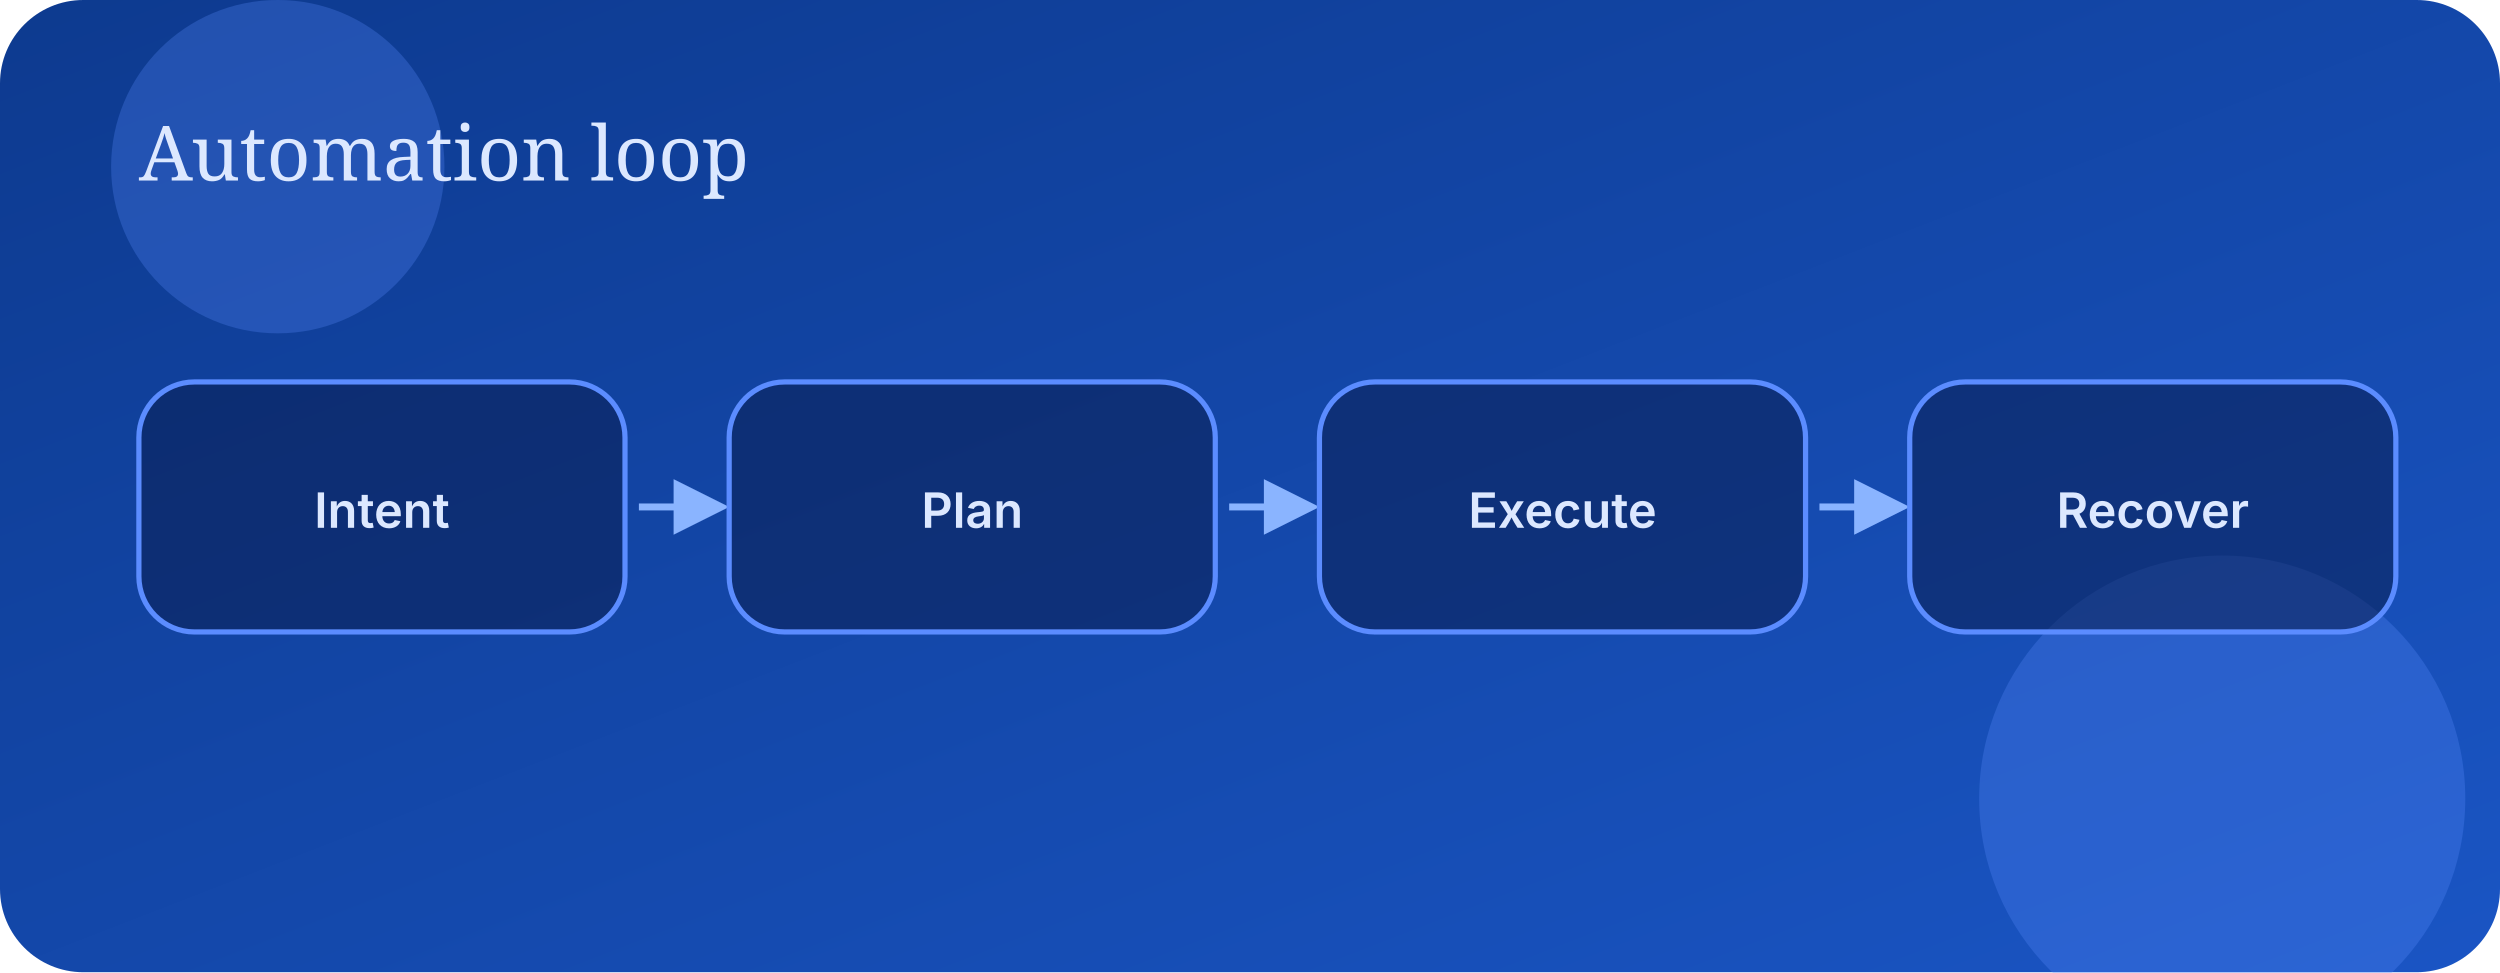
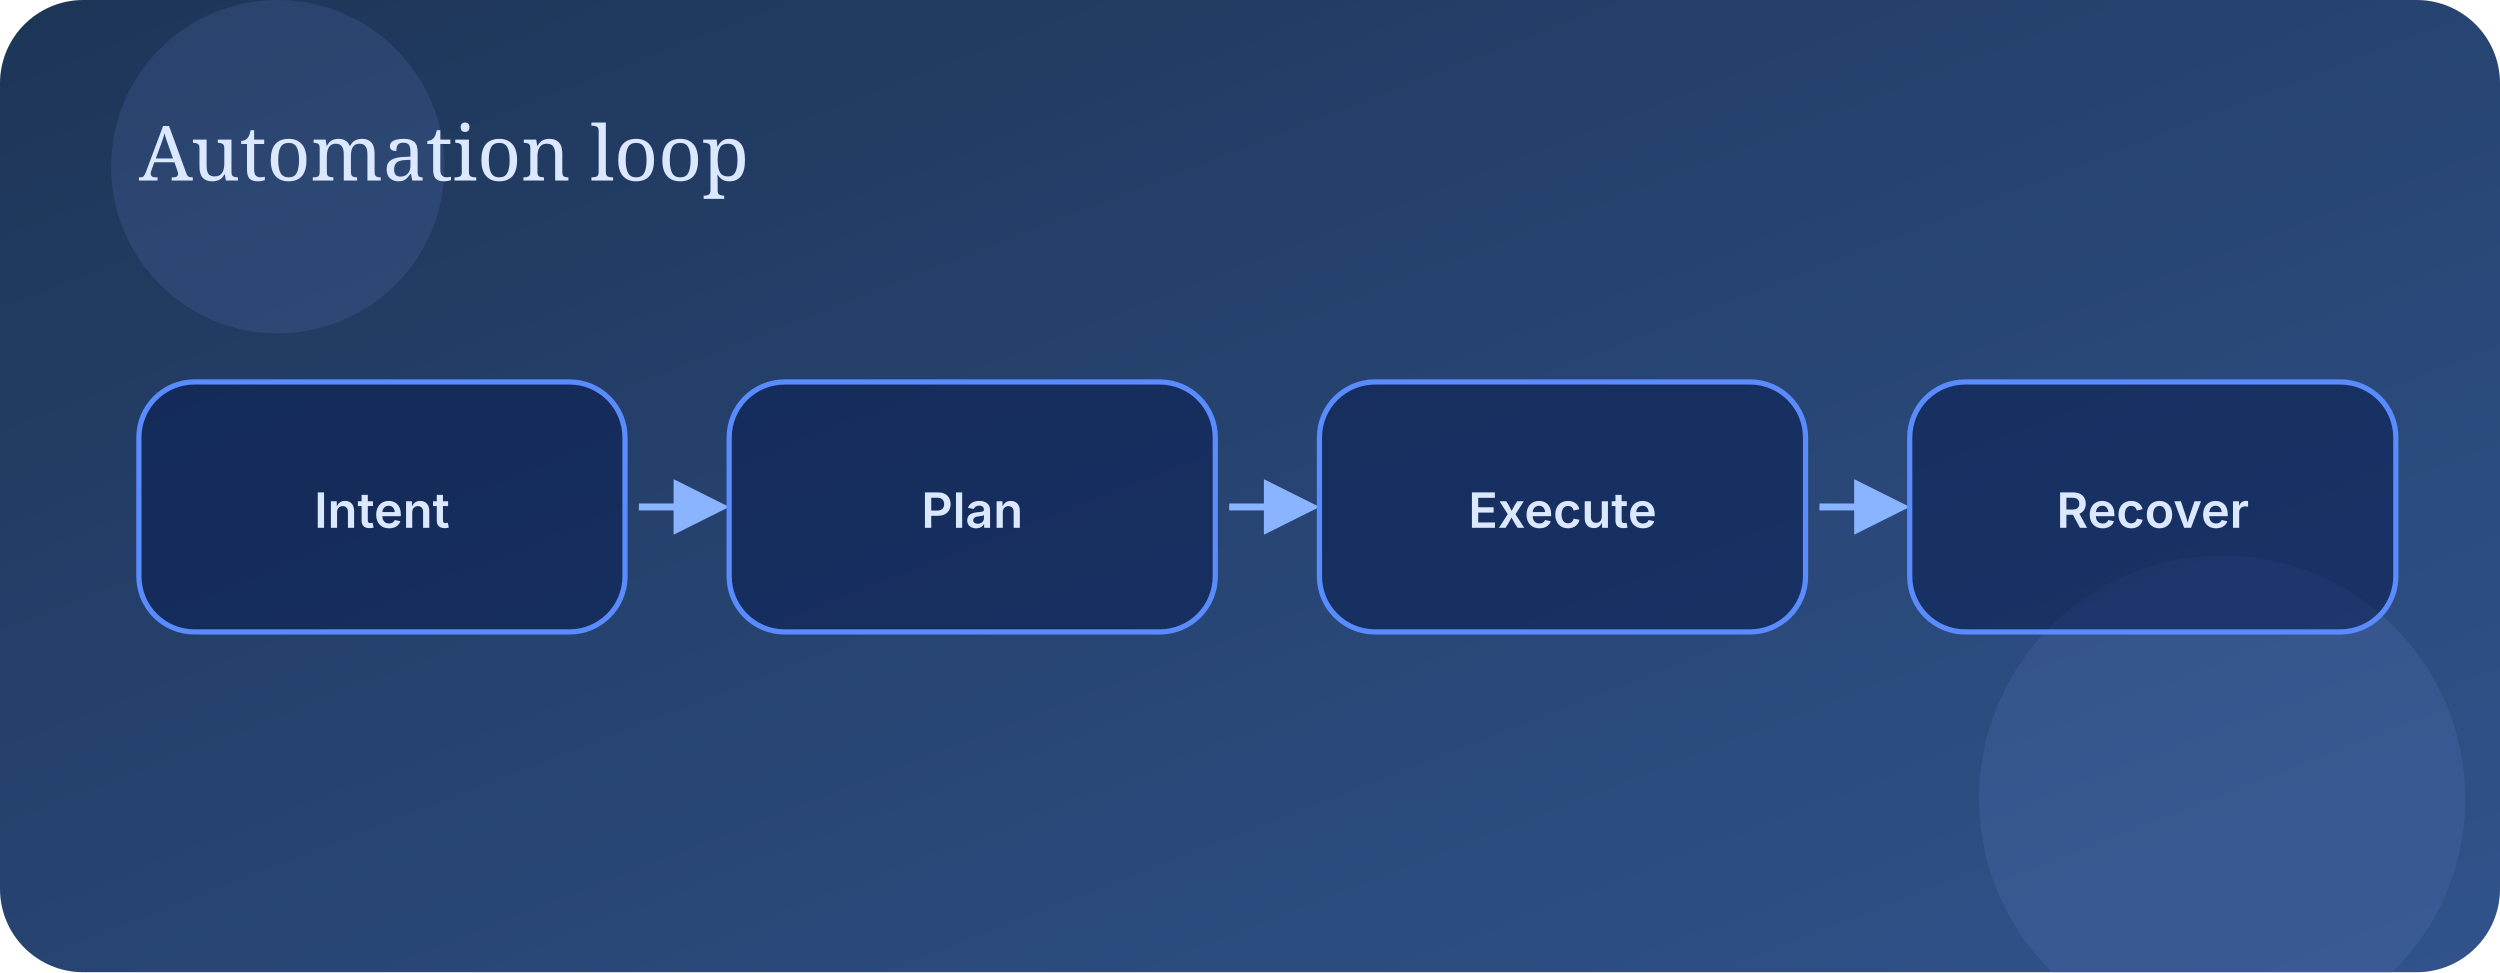
<svg xmlns="http://www.w3.org/2000/svg" viewBox="0 0 720 280" width="720" height="280">
  <defs>
    <linearGradient id="g" x1="0" y1="0" x2="1" y2="1">
-       <stop offset="0" stop-color="#0d3a8f" />
-       <stop offset="1" stop-color="#1a55c4" />
+       <stop offset="0" stop-color="#1d3557" />
+       <stop offset="1" stop-color="#31538c" />
    </linearGradient>
    <marker id="arr" markerWidth="8" markerHeight="8" refX="6" refY="4" orient="auto">
      <path d="M0 0 L8 4 L0 8 z" fill="#8ab4ff" />
    </marker>
  </defs>
  <rect width="720" height="280" rx="24" fill="url(#g)" />
-   <circle cx="80" cy="48" r="48" fill="rgba(91,140,255,0.28)" />
-   <circle cx="640" cy="230" r="70" fill="rgba(91,140,255,0.28)" />
+   <circle cx="80" cy="48" r="48" fill="rgba(100,130,200,0.18)" />
+   <circle cx="640" cy="230" r="70" fill="rgba(100,130,200,0.18)" />
  <text x="40" y="52" font-family="Georgia, serif" font-size="22" fill="#dce8ff">Automation loop</text>
  <rect x="40" y="110" width="140" height="72" rx="16" fill="rgba(10,30,80,0.55)" stroke="#5b8cff" stroke-width="1.5" />
  <text x="110" y="152" text-anchor="middle" font-family="Inter, sans-serif" font-size="14" font-weight="600" fill="#dce8ff">Intent</text>
  <path d="M184 146 H206" stroke="#8ab4ff" stroke-width="2" marker-end="url(#arr)" />
  <rect x="210" y="110" width="140" height="72" rx="16" fill="rgba(10,30,80,0.55)" stroke="#5b8cff" stroke-width="1.5" />
  <text x="280" y="152" text-anchor="middle" font-family="Inter, sans-serif" font-size="14" font-weight="600" fill="#dce8ff">Plan</text>
  <path d="M354 146 H376" stroke="#8ab4ff" stroke-width="2" marker-end="url(#arr)" />
  <rect x="380" y="110" width="140" height="72" rx="16" fill="rgba(10,30,80,0.55)" stroke="#5b8cff" stroke-width="1.5" />
  <text x="450" y="152" text-anchor="middle" font-family="Inter, sans-serif" font-size="14" font-weight="600" fill="#dce8ff">Execute</text>
  <path d="M524 146 H546" stroke="#8ab4ff" stroke-width="2" marker-end="url(#arr)" />
  <rect x="550" y="110" width="140" height="72" rx="16" fill="rgba(10,30,80,0.55)" stroke="#5b8cff" stroke-width="1.5" />
  <text x="620" y="152" text-anchor="middle" font-family="Inter, sans-serif" font-size="14" font-weight="600" fill="#dce8ff">Recover</text>
</svg>
